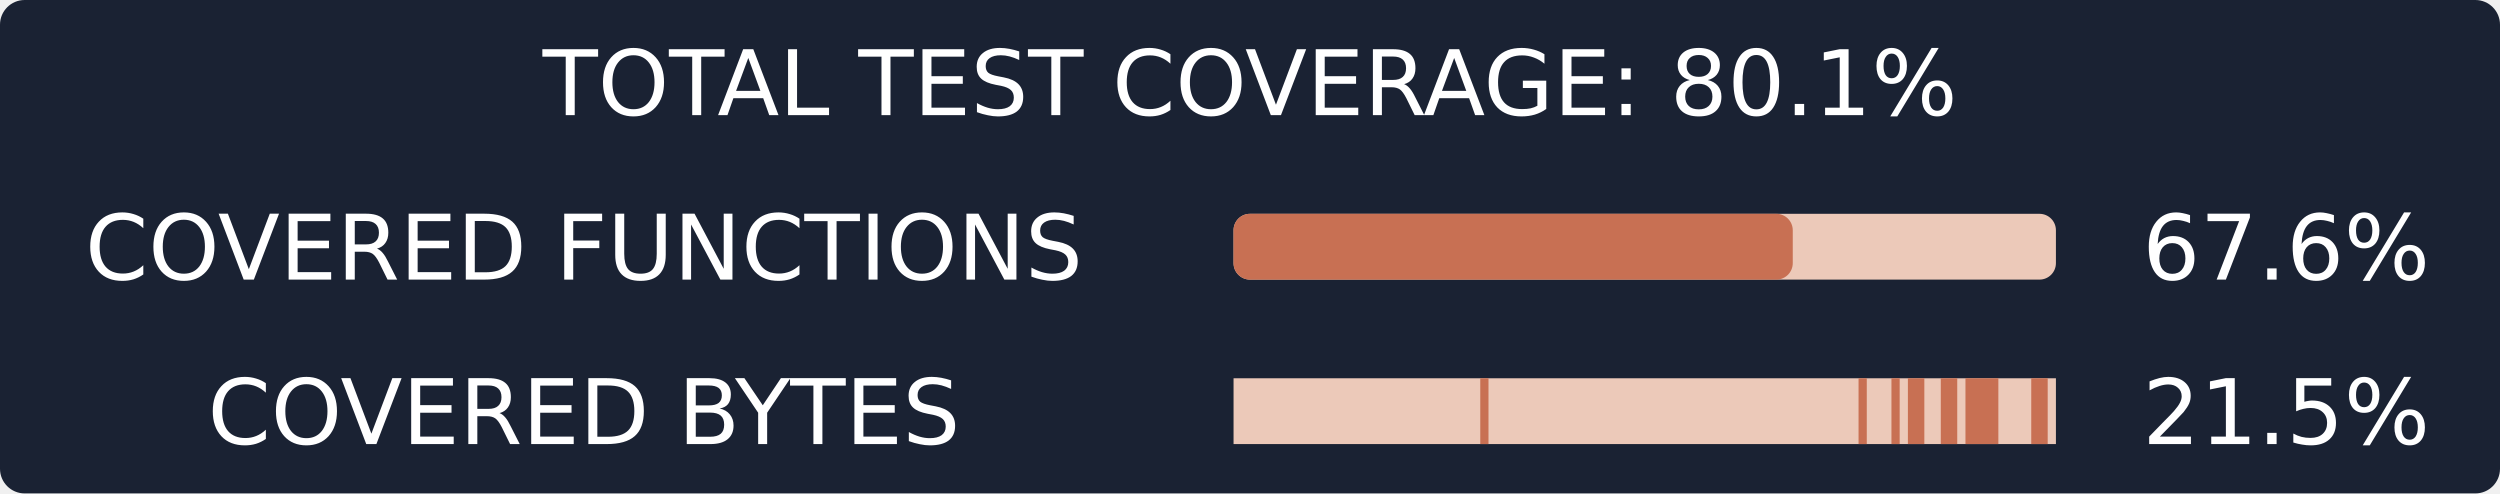
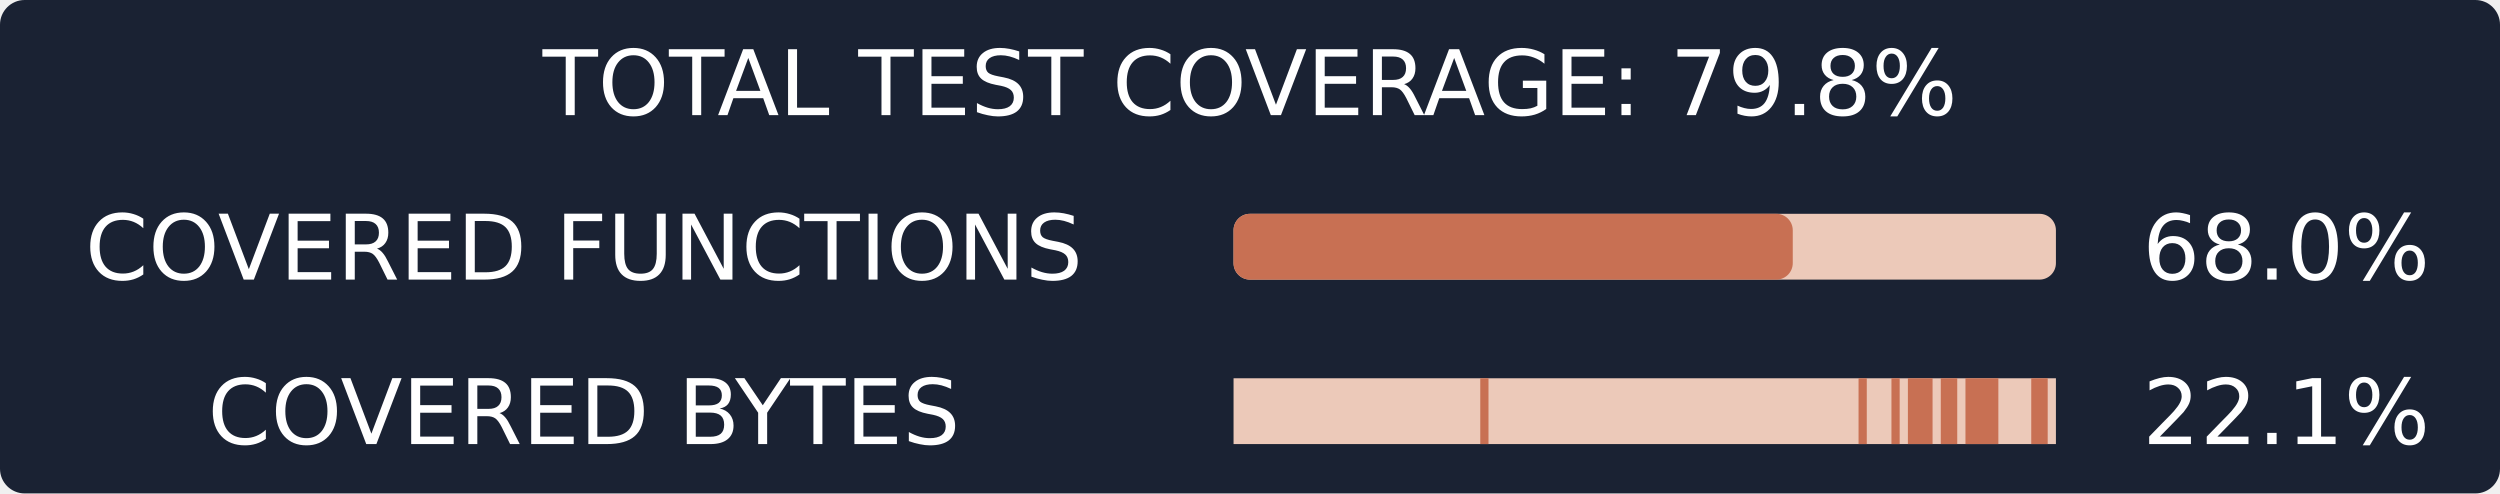
- <svg xmlns="http://www.w3.org/2000/svg" width="304" height="60" role="img" aria-label="decomp: 67.6% of functions, 21.5% of code bytes done; the total test coverage over all of them is 80.1%">
+ <svg xmlns="http://www.w3.org/2000/svg" width="304" height="60" role="img" aria-label="decomp: 68.0% of functions, 22.1% of code bytes done; the total test coverage over all of them is 79.8%">
  <clipPath id="r">
    <rect width="304" height="60" rx="3" />
  </clipPath>
  <g clip-path="url(#r)">
    <rect width="304" height="60" fill="#1a2233" />
    <rect x="150" y="26" width="100" height="8" rx="2" fill="#ecc9b9" />
    <rect x="150" y="26" width="68" height="8" rx="2" fill="#c87053" />
    <rect x="150" y="46" width="100" height="8" fill="#ecc9b9" />
    <rect x="180" y="46" width="1" height="8" fill="#c87053" />
    <rect x="226" y="46" width="1" height="8" fill="#c87053" />
    <rect x="230" y="46" width="1" height="8" fill="#c87053" />
-     <rect x="232" y="46" width="2" height="8" fill="#c87053" />
+     <rect x="232" y="46" width="3" height="8" fill="#c87053" />
    <rect x="236" y="46" width="2" height="8" fill="#c87053" />
    <rect x="239" y="46" width="4" height="8" fill="#c87053" />
    <rect x="247" y="46" width="2" height="8" fill="#c87053" />
  </g>
  <g fill="#fff" font-family="Verdana,DejaVu Sans,sans-serif" font-size="11" text-anchor="middle">
    <text x="71" y="34">COVERED FUNCTIONS</text>
    <text x="71" y="54">COVERED BYTES</text>
-     <text x="278" y="34">67.6%</text>
-     <text x="278" y="54">21.5%</text>
-     <text x="152" y="14">TOTAL TEST COVERAGE: 80.1%</text>
+     <text x="278" y="34">68.0%</text>
+     <text x="278" y="54">22.1%</text>
+     <text x="152" y="14">TOTAL TEST COVERAGE: 79.8%</text>
  </g>
</svg>
